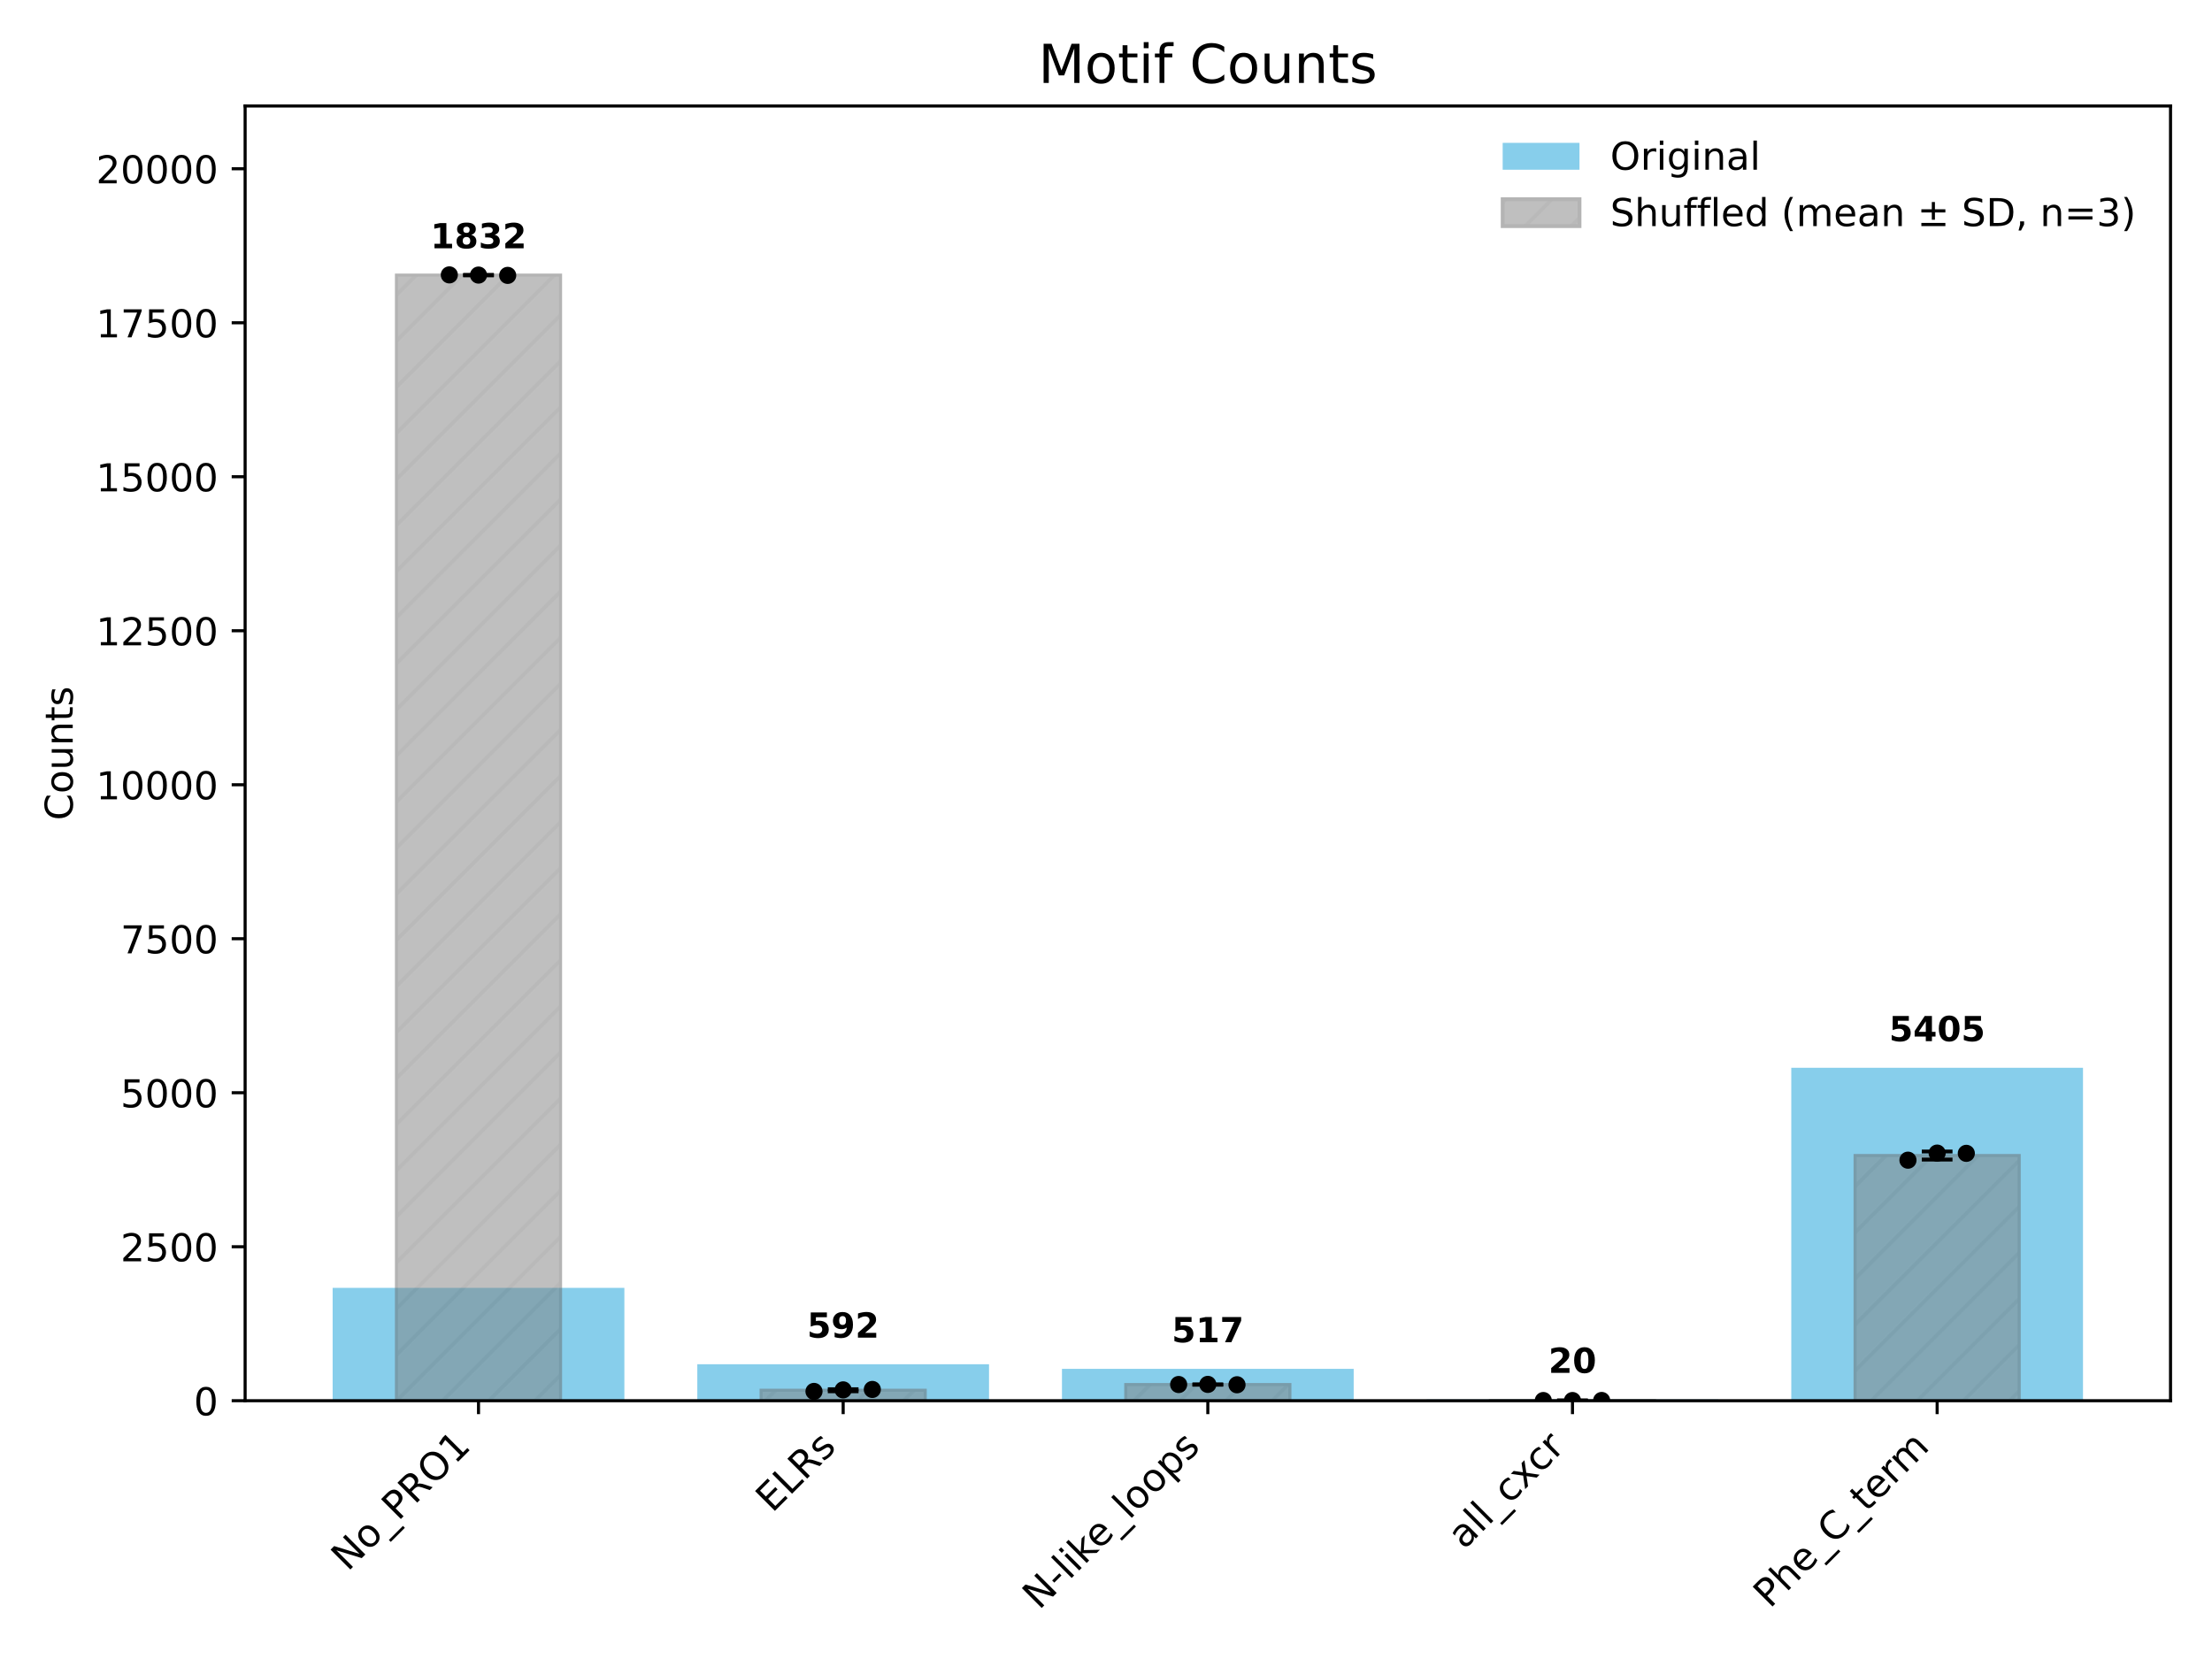
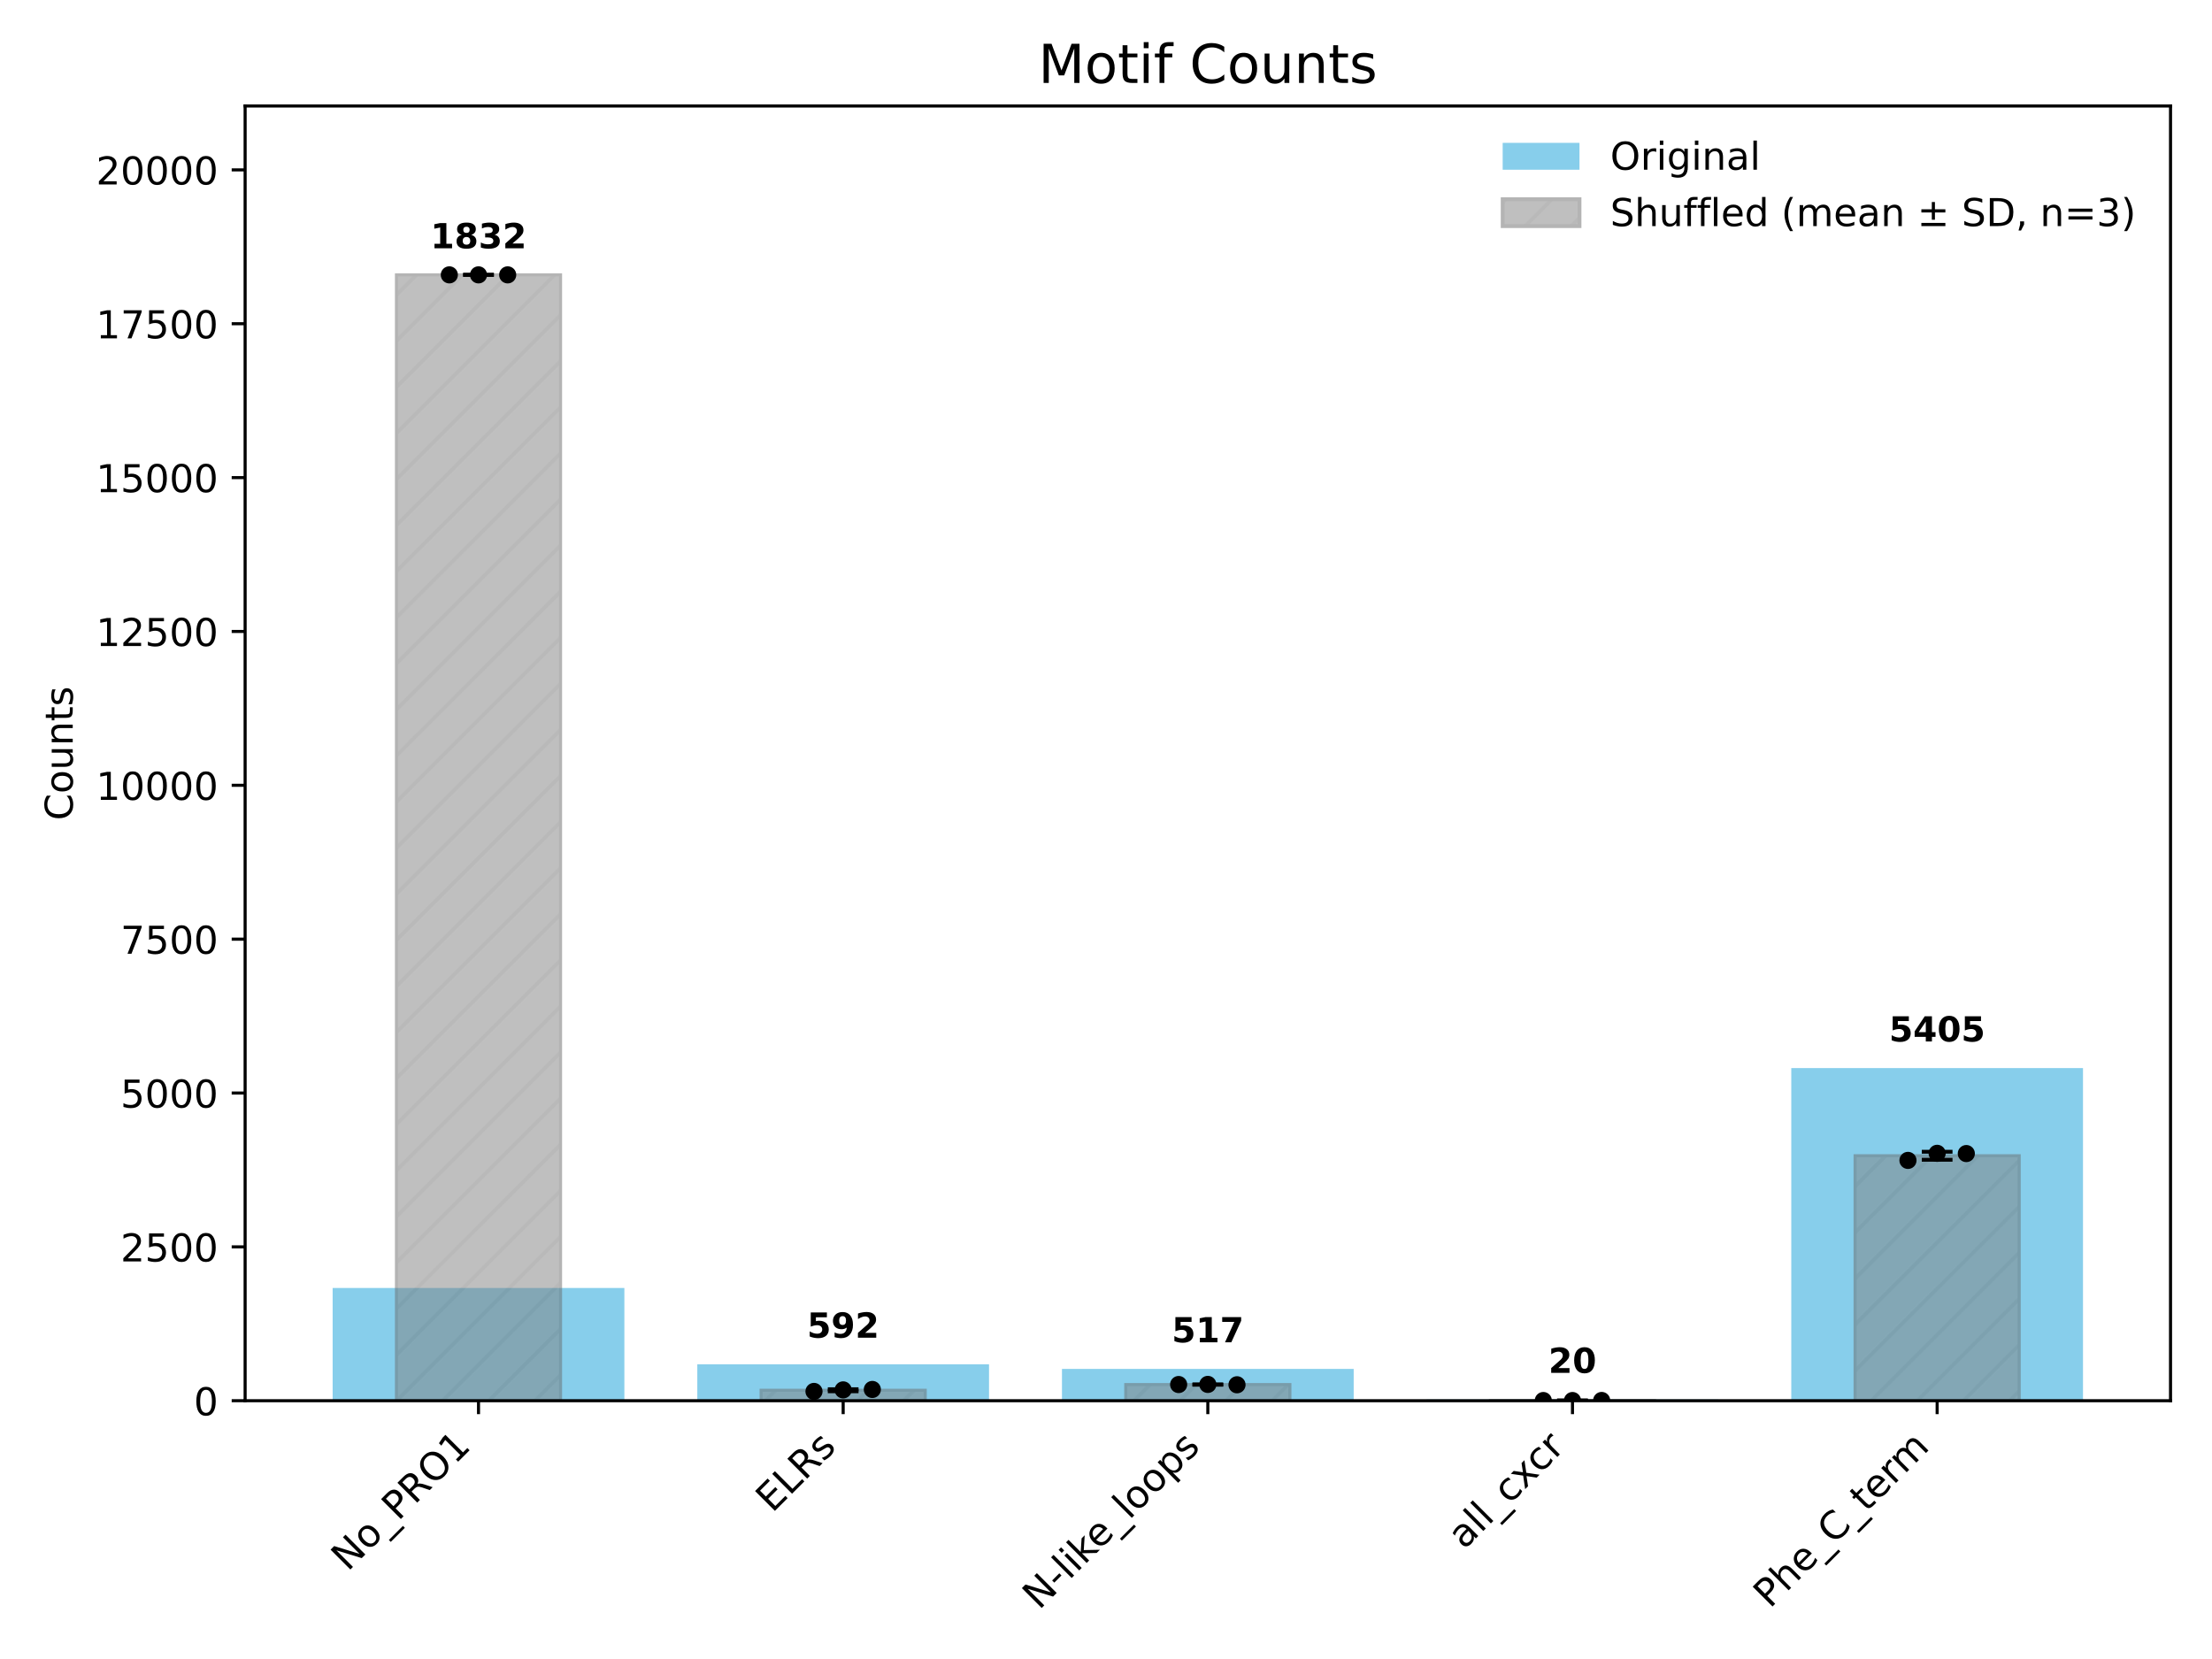
<svg xmlns="http://www.w3.org/2000/svg" xmlns:xlink="http://www.w3.org/1999/xlink" width="576pt" height="432pt" viewBox="0 0 576 432" version="1.1">
  <defs>
    <style type="text/css">*{stroke-linejoin: round; stroke-linecap: butt}</style>
  </defs>
  <g id="figure_1">
    <g id="patch_1">
      <path d="M 0 432  L 576 432  L 576 0  L 0 0  z " style="fill: #ffffff" />
    </g>
    <g id="axes_1">
      <g id="patch_2">
        <path d="M 63.83 364.744  L 565.2 364.744  L 565.2 27.6  L 63.83 27.6  z " style="fill: #ffffff" />
      </g>
      <g id="patch_3">
-         <path d="M 86.62 364.744  L 162.585 364.744  L 162.585 335.359  L 86.62 335.359  z " clip-path="url(#p58f3e28e62)" style="fill: #87ceeb" />
+         <path d="M 86.62 364.744  L 162.585 364.744  L 162.585 335.386  L 86.62 335.386  z " clip-path="url(#pdb11d44ab4)" style="fill: #87ceeb" />
      </g>
      <g id="patch_4">
-         <path d="M 181.576 364.744  L 257.541 364.744  L 257.541 355.248  L 181.576 355.248  z " clip-path="url(#p58f3e28e62)" style="fill: #87ceeb" />
+         <path d="M 181.576 364.744  L 257.541 364.744  L 257.541 355.257  L 181.576 355.257  z " clip-path="url(#pdb11d44ab4)" style="fill: #87ceeb" />
      </g>
      <g id="patch_5">
-         <path d="M 276.532 364.744  L 352.498 364.744  L 352.498 356.451  L 276.532 356.451  z " clip-path="url(#p58f3e28e62)" style="fill: #87ceeb" />
+         <path d="M 276.532 364.744  L 352.498 364.744  L 352.498 356.459  L 276.532 356.459  z " clip-path="url(#pdb11d44ab4)" style="fill: #87ceeb" />
      </g>
      <g id="patch_6">
-         <path d="M 371.489 364.744  L 447.454 364.744  L 447.454 364.423  L 371.489 364.423  z " clip-path="url(#p58f3e28e62)" style="fill: #87ceeb" />
+         <path d="M 371.489 364.744  L 447.454 364.744  L 447.454 364.424  L 371.489 364.424  z " clip-path="url(#pdb11d44ab4)" style="fill: #87ceeb" />
      </g>
      <g id="patch_7">
-         <path d="M 466.445 364.744  L 542.41 364.744  L 542.41 278.048  L 466.445 278.048  z " clip-path="url(#p58f3e28e62)" style="fill: #87ceeb" />
+         <path d="M 466.445 364.744  L 542.41 364.744  L 542.41 278.127  L 466.445 278.127  z " clip-path="url(#pdb11d44ab4)" style="fill: #87ceeb" />
      </g>
      <g id="matplotlib.axis_1">
        <g id="xtick_1">
          <g id="line2d_1">
            <defs>
-               <path id="m96d86c96ae" d="M 0 0  L 0 3.5  " style="stroke: #000000; stroke-width: 0.8" />
+               <path id="m804aad08e6" d="M 0 0  L 0 3.5  " style="stroke: #000000; stroke-width: 0.8" />
            </defs>
            <g>
-               <use xlink:href="#m96d86c96ae" x="124.602" y="364.744" style="stroke: #000000; stroke-width: 0.8" />
+               <use xlink:href="#m804aad08e6" x="124.602" y="364.744" style="stroke: #000000; stroke-width: 0.8" />
            </g>
          </g>
          <g id="text_1">
            <text style="font: 10px 'DejaVu Sans', 'Bitstream Vera Sans', 'Computer Modern Sans Serif', 'Lucida Grande', 'Verdana', 'Geneva', 'Lucid', 'Arial', 'Helvetica', 'Avant Garde', sans-serif" transform="translate(90.54057 409.3865) rotate(-45)">No_PRO1</text>
          </g>
        </g>
        <g id="xtick_2">
          <g id="line2d_2">
            <g>
-               <use xlink:href="#m96d86c96ae" x="219.559" y="364.744" style="stroke: #000000; stroke-width: 0.8" />
+               <use xlink:href="#m804aad08e6" x="219.559" y="364.744" style="stroke: #000000; stroke-width: 0.8" />
            </g>
          </g>
          <g id="text_2">
            <text style="font: 10px 'DejaVu Sans', 'Bitstream Vera Sans', 'Computer Modern Sans Serif', 'Lucida Grande', 'Verdana', 'Geneva', 'Lucid', 'Arial', 'Helvetica', 'Avant Garde', sans-serif" transform="translate(201.0832 394.1218) rotate(-45)">ELRs</text>
          </g>
        </g>
        <g id="xtick_3">
          <g id="line2d_3">
            <g>
-               <use xlink:href="#m96d86c96ae" x="314.515" y="364.744" style="stroke: #000000; stroke-width: 0.8" />
+               <use xlink:href="#m804aad08e6" x="314.515" y="364.744" style="stroke: #000000; stroke-width: 0.8" />
            </g>
          </g>
          <g id="text_3">
            <text style="font: 10px 'DejaVu Sans', 'Bitstream Vera Sans', 'Computer Modern Sans Serif', 'Lucida Grande', 'Verdana', 'Geneva', 'Lucid', 'Arial', 'Helvetica', 'Avant Garde', sans-serif" transform="translate(270.5628 419.402) rotate(-45)">N-like_loops</text>
          </g>
        </g>
        <g id="xtick_4">
          <g id="line2d_4">
            <g>
-               <use xlink:href="#m96d86c96ae" x="409.471" y="364.744" style="stroke: #000000; stroke-width: 0.8" />
+               <use xlink:href="#m804aad08e6" x="409.471" y="364.744" style="stroke: #000000; stroke-width: 0.8" />
            </g>
          </g>
          <g id="text_4">
            <text style="font: 10px 'DejaVu Sans', 'Bitstream Vera Sans', 'Computer Modern Sans Serif', 'Lucida Grande', 'Verdana', 'Geneva', 'Lucid', 'Arial', 'Helvetica', 'Avant Garde', sans-serif" transform="translate(381.2623 403.6589) rotate(-45)">all_cxcr</text>
          </g>
        </g>
        <g id="xtick_5">
          <g id="line2d_5">
            <g>
-               <use xlink:href="#m96d86c96ae" x="504.428" y="364.744" style="stroke: #000000; stroke-width: 0.8" />
+               <use xlink:href="#m804aad08e6" x="504.428" y="364.744" style="stroke: #000000; stroke-width: 0.8" />
            </g>
          </g>
          <g id="text_5">
            <text style="font: 10px 'DejaVu Sans', 'Bitstream Vera Sans', 'Computer Modern Sans Serif', 'Lucida Grande', 'Verdana', 'Geneva', 'Lucid', 'Arial', 'Helvetica', 'Avant Garde', sans-serif" transform="translate(460.8624 419.0153) rotate(-45)">Phe_C_term</text>
          </g>
        </g>
      </g>
      <g id="matplotlib.axis_2">
        <g id="ytick_1">
          <g id="line2d_6">
            <defs>
-               <path id="m98c1d8a6de" d="M 0 0  L -3.5 0  " style="stroke: #000000; stroke-width: 0.8" />
+               <path id="m8c289cebf8" d="M 0 0  L -3.5 0  " style="stroke: #000000; stroke-width: 0.8" />
            </defs>
            <g>
-               <use xlink:href="#m98c1d8a6de" x="63.83" y="364.744" style="stroke: #000000; stroke-width: 0.8" />
+               <use xlink:href="#m8c289cebf8" x="63.83" y="364.744" style="stroke: #000000; stroke-width: 0.8" />
            </g>
          </g>
          <g id="text_6">
            <text style="font: 10px 'DejaVu Sans', 'Bitstream Vera Sans', 'Computer Modern Sans Serif', 'Lucida Grande', 'Verdana', 'Geneva', 'Lucid', 'Arial', 'Helvetica', 'Avant Garde', sans-serif; text-anchor: end" x="56.83" y="368.543" transform="rotate(-0 56.83 368.5433)">0</text>
          </g>
        </g>
        <g id="ytick_2">
          <g id="line2d_7">
            <g>
-               <use xlink:href="#m98c1d8a6de" x="63.83" y="324.644" style="stroke: #000000; stroke-width: 0.8" />
+               <use xlink:href="#m8c289cebf8" x="63.83" y="324.681" style="stroke: #000000; stroke-width: 0.8" />
            </g>
          </g>
          <g id="text_7">
-             <text style="font: 10px 'DejaVu Sans', 'Bitstream Vera Sans', 'Computer Modern Sans Serif', 'Lucida Grande', 'Verdana', 'Geneva', 'Lucid', 'Arial', 'Helvetica', 'Avant Garde', sans-serif; text-anchor: end" x="56.83" y="328.443" transform="rotate(-0 56.83 328.4433)">2500</text>
+             <text style="font: 10px 'DejaVu Sans', 'Bitstream Vera Sans', 'Computer Modern Sans Serif', 'Lucida Grande', 'Verdana', 'Geneva', 'Lucid', 'Arial', 'Helvetica', 'Avant Garde', sans-serif; text-anchor: end" x="56.83" y="328.48" transform="rotate(-0 56.83 328.4798)">2500</text>
          </g>
        </g>
        <g id="ytick_3">
          <g id="line2d_8">
            <g>
-               <use xlink:href="#m98c1d8a6de" x="63.83" y="284.544" style="stroke: #000000; stroke-width: 0.8" />
+               <use xlink:href="#m8c289cebf8" x="63.83" y="284.617" style="stroke: #000000; stroke-width: 0.8" />
            </g>
          </g>
          <g id="text_8">
-             <text style="font: 10px 'DejaVu Sans', 'Bitstream Vera Sans', 'Computer Modern Sans Serif', 'Lucida Grande', 'Verdana', 'Geneva', 'Lucid', 'Arial', 'Helvetica', 'Avant Garde', sans-serif; text-anchor: end" x="56.83" y="288.343" transform="rotate(-0 56.83 288.3434)">5000</text>
+             <text style="font: 10px 'DejaVu Sans', 'Bitstream Vera Sans', 'Computer Modern Sans Serif', 'Lucida Grande', 'Verdana', 'Geneva', 'Lucid', 'Arial', 'Helvetica', 'Avant Garde', sans-serif; text-anchor: end" x="56.83" y="288.416" transform="rotate(-0 56.83 288.4163)">5000</text>
          </g>
        </g>
        <g id="ytick_4">
          <g id="line2d_9">
            <g>
-               <use xlink:href="#m98c1d8a6de" x="63.83" y="244.444" style="stroke: #000000; stroke-width: 0.8" />
+               <use xlink:href="#m8c289cebf8" x="63.83" y="244.554" style="stroke: #000000; stroke-width: 0.8" />
            </g>
          </g>
          <g id="text_9">
-             <text style="font: 10px 'DejaVu Sans', 'Bitstream Vera Sans', 'Computer Modern Sans Serif', 'Lucida Grande', 'Verdana', 'Geneva', 'Lucid', 'Arial', 'Helvetica', 'Avant Garde', sans-serif; text-anchor: end" x="56.83" y="248.243" transform="rotate(-0 56.83 248.2434)">7500</text>
+             <text style="font: 10px 'DejaVu Sans', 'Bitstream Vera Sans', 'Computer Modern Sans Serif', 'Lucida Grande', 'Verdana', 'Geneva', 'Lucid', 'Arial', 'Helvetica', 'Avant Garde', sans-serif; text-anchor: end" x="56.83" y="248.353" transform="rotate(-0 56.83 248.3528)">7500</text>
          </g>
        </g>
        <g id="ytick_5">
          <g id="line2d_10">
            <g>
-               <use xlink:href="#m98c1d8a6de" x="63.83" y="204.344" style="stroke: #000000; stroke-width: 0.8" />
+               <use xlink:href="#m8c289cebf8" x="63.83" y="204.49" style="stroke: #000000; stroke-width: 0.8" />
            </g>
          </g>
          <g id="text_10">
-             <text style="font: 10px 'DejaVu Sans', 'Bitstream Vera Sans', 'Computer Modern Sans Serif', 'Lucida Grande', 'Verdana', 'Geneva', 'Lucid', 'Arial', 'Helvetica', 'Avant Garde', sans-serif; text-anchor: end" x="56.83" y="208.143" transform="rotate(-0 56.83 208.1435)">10000</text>
+             <text style="font: 10px 'DejaVu Sans', 'Bitstream Vera Sans', 'Computer Modern Sans Serif', 'Lucida Grande', 'Verdana', 'Geneva', 'Lucid', 'Arial', 'Helvetica', 'Avant Garde', sans-serif; text-anchor: end" x="56.83" y="208.289" transform="rotate(-0 56.83 208.2892)">10000</text>
          </g>
        </g>
        <g id="ytick_6">
          <g id="line2d_11">
            <g>
-               <use xlink:href="#m98c1d8a6de" x="63.83" y="164.244" style="stroke: #000000; stroke-width: 0.8" />
+               <use xlink:href="#m8c289cebf8" x="63.83" y="164.427" style="stroke: #000000; stroke-width: 0.8" />
            </g>
          </g>
          <g id="text_11">
-             <text style="font: 10px 'DejaVu Sans', 'Bitstream Vera Sans', 'Computer Modern Sans Serif', 'Lucida Grande', 'Verdana', 'Geneva', 'Lucid', 'Arial', 'Helvetica', 'Avant Garde', sans-serif; text-anchor: end" x="56.83" y="168.044" transform="rotate(-0 56.83 168.0435)">12500</text>
+             <text style="font: 10px 'DejaVu Sans', 'Bitstream Vera Sans', 'Computer Modern Sans Serif', 'Lucida Grande', 'Verdana', 'Geneva', 'Lucid', 'Arial', 'Helvetica', 'Avant Garde', sans-serif; text-anchor: end" x="56.83" y="168.226" transform="rotate(-0 56.83 168.2257)">12500</text>
          </g>
        </g>
        <g id="ytick_7">
          <g id="line2d_12">
            <g>
-               <use xlink:href="#m98c1d8a6de" x="63.83" y="124.144" style="stroke: #000000; stroke-width: 0.8" />
+               <use xlink:href="#m8c289cebf8" x="63.83" y="124.363" style="stroke: #000000; stroke-width: 0.8" />
            </g>
          </g>
          <g id="text_12">
-             <text style="font: 10px 'DejaVu Sans', 'Bitstream Vera Sans', 'Computer Modern Sans Serif', 'Lucida Grande', 'Verdana', 'Geneva', 'Lucid', 'Arial', 'Helvetica', 'Avant Garde', sans-serif; text-anchor: end" x="56.83" y="127.944" transform="rotate(-0 56.83 127.9436)">15000</text>
+             <text style="font: 10px 'DejaVu Sans', 'Bitstream Vera Sans', 'Computer Modern Sans Serif', 'Lucida Grande', 'Verdana', 'Geneva', 'Lucid', 'Arial', 'Helvetica', 'Avant Garde', sans-serif; text-anchor: end" x="56.83" y="128.162" transform="rotate(-0 56.83 128.1622)">15000</text>
          </g>
        </g>
        <g id="ytick_8">
          <g id="line2d_13">
            <g>
-               <use xlink:href="#m98c1d8a6de" x="63.83" y="84.044" style="stroke: #000000; stroke-width: 0.8" />
+               <use xlink:href="#m8c289cebf8" x="63.83" y="84.299" style="stroke: #000000; stroke-width: 0.8" />
            </g>
          </g>
          <g id="text_13">
-             <text style="font: 10px 'DejaVu Sans', 'Bitstream Vera Sans', 'Computer Modern Sans Serif', 'Lucida Grande', 'Verdana', 'Geneva', 'Lucid', 'Arial', 'Helvetica', 'Avant Garde', sans-serif; text-anchor: end" x="56.83" y="87.844" transform="rotate(-0 56.83 87.84361)">17500</text>
+             <text style="font: 10px 'DejaVu Sans', 'Bitstream Vera Sans', 'Computer Modern Sans Serif', 'Lucida Grande', 'Verdana', 'Geneva', 'Lucid', 'Arial', 'Helvetica', 'Avant Garde', sans-serif; text-anchor: end" x="56.83" y="88.099" transform="rotate(-0 56.83 88.0987)">17500</text>
          </g>
        </g>
        <g id="ytick_9">
          <g id="line2d_14">
            <g>
-               <use xlink:href="#m98c1d8a6de" x="63.83" y="43.944" style="stroke: #000000; stroke-width: 0.8" />
+               <use xlink:href="#m8c289cebf8" x="63.83" y="44.236" style="stroke: #000000; stroke-width: 0.8" />
            </g>
          </g>
          <g id="text_14">
-             <text style="font: 10px 'DejaVu Sans', 'Bitstream Vera Sans', 'Computer Modern Sans Serif', 'Lucida Grande', 'Verdana', 'Geneva', 'Lucid', 'Arial', 'Helvetica', 'Avant Garde', sans-serif; text-anchor: end" x="56.83" y="47.744" transform="rotate(-0 56.83 47.74365)">20000</text>
+             <text style="font: 10px 'DejaVu Sans', 'Bitstream Vera Sans', 'Computer Modern Sans Serif', 'Lucida Grande', 'Verdana', 'Geneva', 'Lucid', 'Arial', 'Helvetica', 'Avant Garde', sans-serif; text-anchor: end" x="56.83" y="48.035" transform="rotate(-0 56.83 48.03519)">20000</text>
          </g>
        </g>
        <g id="text_15">
          <text style="font: 10px 'DejaVu Sans', 'Bitstream Vera Sans', 'Computer Modern Sans Serif', 'Lucida Grande', 'Verdana', 'Geneva', 'Lucid', 'Arial', 'Helvetica', 'Avant Garde', sans-serif; text-anchor: middle" x="18.938" y="196.172" transform="rotate(-90 18.93781 196.172)">Counts</text>
        </g>
      </g>
      <g id="patch_8">
-         <path d="M 103.237 364.744  L 145.967 364.744  L 145.967 71.64  L 103.237 71.64  z " clip-path="url(#p58f3e28e62)" style="fill: url(#h66b1048d10); opacity: 0.5; stroke: #696969; stroke-width: 0.8; stroke-linejoin: miter" />
+         <path d="M 103.237 364.744  L 145.967 364.744  L 145.967 71.575  L 103.237 71.575  z " clip-path="url(#pdb11d44ab4)" style="fill: url(#h6785c22fdb); opacity: 0.5; stroke: #696969; stroke-width: 0.8; stroke-linejoin: miter" />
      </g>
      <g id="patch_9">
-         <path d="M 198.193 364.744  L 240.924 364.744  L 240.924 362.017  L 198.193 362.017  z " clip-path="url(#p58f3e28e62)" style="fill: url(#h66b1048d10); opacity: 0.5; stroke: #696969; stroke-width: 0.8; stroke-linejoin: miter" />
+         <path d="M 198.193 364.744  L 240.924 364.744  L 240.924 362.02  L 198.193 362.02  z " clip-path="url(#pdb11d44ab4)" style="fill: url(#h6785c22fdb); opacity: 0.5; stroke: #696969; stroke-width: 0.8; stroke-linejoin: miter" />
      </g>
      <g id="patch_10">
-         <path d="M 293.15 364.744  L 335.88 364.744  L 335.88 360.536  L 293.15 360.536  z " clip-path="url(#p58f3e28e62)" style="fill: url(#h66b1048d10); opacity: 0.5; stroke: #696969; stroke-width: 0.8; stroke-linejoin: miter" />
+         <path d="M 293.15 364.744  L 335.88 364.744  L 335.88 360.54  L 293.15 360.54  z " clip-path="url(#pdb11d44ab4)" style="fill: url(#h6785c22fdb); opacity: 0.5; stroke: #696969; stroke-width: 0.8; stroke-linejoin: miter" />
      </g>
      <g id="patch_11">
-         <path d="M 388.106 364.744  L 430.837 364.744  L 430.837 364.691  L 388.106 364.691  z " clip-path="url(#p58f3e28e62)" style="fill: url(#h66b1048d10); opacity: 0.5; stroke: #696969; stroke-width: 0.8; stroke-linejoin: miter" />
+         <path d="M 388.106 364.744  L 430.837 364.744  L 430.837 364.691  L 388.106 364.691  z " clip-path="url(#pdb11d44ab4)" style="fill: url(#h6785c22fdb); opacity: 0.5; stroke: #696969; stroke-width: 0.8; stroke-linejoin: miter" />
      </g>
      <g id="patch_12">
-         <path d="M 483.063 364.744  L 525.793 364.744  L 525.793 300.9  L 483.063 300.9  z " clip-path="url(#p58f3e28e62)" style="fill: url(#h66b1048d10); opacity: 0.5; stroke: #696969; stroke-width: 0.8; stroke-linejoin: miter" />
+         <path d="M 483.063 364.744  L 525.793 364.744  L 525.793 300.958  L 483.063 300.958  z " clip-path="url(#pdb11d44ab4)" style="fill: url(#h6785c22fdb); opacity: 0.5; stroke: #696969; stroke-width: 0.8; stroke-linejoin: miter" />
      </g>
      <g id="patch_13">
        <path d="M 63.83 364.744  L 63.83 27.6  " style="fill: none; stroke: #000000; stroke-width: 0.8; stroke-linejoin: miter; stroke-linecap: square" />
      </g>
      <g id="patch_14">
        <path d="M 565.2 364.744  L 565.2 27.6  " style="fill: none; stroke: #000000; stroke-width: 0.8; stroke-linejoin: miter; stroke-linecap: square" />
      </g>
      <g id="patch_15">
        <path d="M 63.83 364.744  L 565.2 364.744  " style="fill: none; stroke: #000000; stroke-width: 0.8; stroke-linejoin: miter; stroke-linecap: square" />
      </g>
      <g id="patch_16">
        <path d="M 63.83 27.6  L 565.2 27.6  " style="fill: none; stroke: #000000; stroke-width: 0.8; stroke-linejoin: miter; stroke-linecap: square" />
      </g>
      <g id="LineCollection_1">
-         <path d="M 124.602 71.705  L 124.602 71.575  " clip-path="url(#p58f3e28e62)" style="fill: none; stroke: #000000; stroke-width: 1.2" />
-         <path d="M 219.559 362.287  L 219.559 361.747  " clip-path="url(#p58f3e28e62)" style="fill: none; stroke: #000000; stroke-width: 1.2" />
-         <path d="M 314.515 360.585  L 314.515 360.487  " clip-path="url(#p58f3e28e62)" style="fill: none; stroke: #000000; stroke-width: 1.2" />
-         <path d="M 409.471 364.7  L 409.471 364.681  " clip-path="url(#p58f3e28e62)" style="fill: none; stroke: #000000; stroke-width: 1.2" />
-         <path d="M 504.428 301.947  L 504.428 299.853  " clip-path="url(#p58f3e28e62)" style="fill: none; stroke: #000000; stroke-width: 1.2" />
+         <path d="M 124.602 71.575  L 124.602 71.575  " clip-path="url(#pdb11d44ab4)" style="fill: none; stroke: #000000; stroke-width: 1.2" />
+         <path d="M 219.559 362.289  L 219.559 361.75  " clip-path="url(#pdb11d44ab4)" style="fill: none; stroke: #000000; stroke-width: 1.2" />
+         <path d="M 314.515 360.589  L 314.515 360.491  " clip-path="url(#pdb11d44ab4)" style="fill: none; stroke: #000000; stroke-width: 1.2" />
+         <path d="M 409.471 364.7  L 409.471 364.681  " clip-path="url(#pdb11d44ab4)" style="fill: none; stroke: #000000; stroke-width: 1.2" />
+         <path d="M 504.428 302.004  L 504.428 299.912  " clip-path="url(#pdb11d44ab4)" style="fill: none; stroke: #000000; stroke-width: 1.2" />
      </g>
      <g id="line2d_15">
        <defs>
-           <path id="m37f8aaa7e6" d="M 4 0  L -4 -0  " style="stroke: #000000" />
+           <path id="ma0ce8fcfd5" d="M 4 0  L -4 -0  " style="stroke: #000000" />
        </defs>
-         <g clip-path="url(#p58f3e28e62)">
-           <use xlink:href="#m37f8aaa7e6" x="124.602" y="71.705" style="stroke: #000000" />
-           <use xlink:href="#m37f8aaa7e6" x="219.559" y="362.287" style="stroke: #000000" />
-           <use xlink:href="#m37f8aaa7e6" x="314.515" y="360.585" style="stroke: #000000" />
-           <use xlink:href="#m37f8aaa7e6" x="409.471" y="364.7" style="stroke: #000000" />
-           <use xlink:href="#m37f8aaa7e6" x="504.428" y="301.947" style="stroke: #000000" />
+         <g clip-path="url(#pdb11d44ab4)">
+           <use xlink:href="#ma0ce8fcfd5" x="124.602" y="71.575" style="stroke: #000000" />
+           <use xlink:href="#ma0ce8fcfd5" x="219.559" y="362.289" style="stroke: #000000" />
+           <use xlink:href="#ma0ce8fcfd5" x="314.515" y="360.589" style="stroke: #000000" />
+           <use xlink:href="#ma0ce8fcfd5" x="409.471" y="364.7" style="stroke: #000000" />
+           <use xlink:href="#ma0ce8fcfd5" x="504.428" y="302.004" style="stroke: #000000" />
        </g>
      </g>
      <g id="line2d_16">
-         <g clip-path="url(#p58f3e28e62)">
-           <use xlink:href="#m37f8aaa7e6" x="124.602" y="71.575" style="stroke: #000000" />
-           <use xlink:href="#m37f8aaa7e6" x="219.559" y="361.747" style="stroke: #000000" />
-           <use xlink:href="#m37f8aaa7e6" x="314.515" y="360.487" style="stroke: #000000" />
-           <use xlink:href="#m37f8aaa7e6" x="409.471" y="364.681" style="stroke: #000000" />
-           <use xlink:href="#m37f8aaa7e6" x="504.428" y="299.853" style="stroke: #000000" />
+         <g clip-path="url(#pdb11d44ab4)">
+           <use xlink:href="#ma0ce8fcfd5" x="124.602" y="71.575" style="stroke: #000000" />
+           <use xlink:href="#ma0ce8fcfd5" x="219.559" y="361.75" style="stroke: #000000" />
+           <use xlink:href="#ma0ce8fcfd5" x="314.515" y="360.491" style="stroke: #000000" />
+           <use xlink:href="#ma0ce8fcfd5" x="409.471" y="364.681" style="stroke: #000000" />
+           <use xlink:href="#ma0ce8fcfd5" x="504.428" y="299.912" style="stroke: #000000" />
        </g>
      </g>
      <g id="text_16">
        <text style="font: 700 9px 'DejaVu Sans', 'Bitstream Vera Sans', 'Computer Modern Sans Serif', 'Lucida Grande', 'Verdana', 'Geneva', 'Lucid', 'Arial', 'Helvetica', 'Avant Garde', sans-serif; text-anchor: middle" x="124.602" y="64.646" transform="rotate(-0 124.6021 64.64643)">1832</text>
      </g>
      <g id="text_17">
-         <text style="font: 700 9px 'DejaVu Sans', 'Bitstream Vera Sans', 'Computer Modern Sans Serif', 'Lucida Grande', 'Verdana', 'Geneva', 'Lucid', 'Arial', 'Helvetica', 'Avant Garde', sans-serif; text-anchor: middle" x="219.559" y="348.32" transform="rotate(-0 219.5586 348.3195)">592</text>
+         <text style="font: 700 9px 'DejaVu Sans', 'Bitstream Vera Sans', 'Computer Modern Sans Serif', 'Lucida Grande', 'Verdana', 'Geneva', 'Lucid', 'Arial', 'Helvetica', 'Avant Garde', sans-serif; text-anchor: middle" x="219.559" y="348.328" transform="rotate(-0 219.5586 348.3281)">592</text>
      </g>
      <g id="text_18">
-         <text style="font: 700 9px 'DejaVu Sans', 'Bitstream Vera Sans', 'Computer Modern Sans Serif', 'Lucida Grande', 'Verdana', 'Geneva', 'Lucid', 'Arial', 'Helvetica', 'Avant Garde', sans-serif; text-anchor: middle" x="314.515" y="349.523" transform="rotate(-0 314.515 349.5225)">517</text>
+         <text style="font: 700 9px 'DejaVu Sans', 'Bitstream Vera Sans', 'Computer Modern Sans Serif', 'Lucida Grande', 'Verdana', 'Geneva', 'Lucid', 'Arial', 'Helvetica', 'Avant Garde', sans-serif; text-anchor: middle" x="314.515" y="349.53" transform="rotate(-0 314.515 349.5301)">517</text>
      </g>
      <g id="text_19">
-         <text style="font: 700 9px 'DejaVu Sans', 'Bitstream Vera Sans', 'Computer Modern Sans Serif', 'Lucida Grande', 'Verdana', 'Geneva', 'Lucid', 'Arial', 'Helvetica', 'Avant Garde', sans-serif; text-anchor: middle" x="409.471" y="357.494" transform="rotate(-0 409.4714 357.4944)">20</text>
+         <text style="font: 700 9px 'DejaVu Sans', 'Bitstream Vera Sans', 'Computer Modern Sans Serif', 'Lucida Grande', 'Verdana', 'Geneva', 'Lucid', 'Arial', 'Helvetica', 'Avant Garde', sans-serif; text-anchor: middle" x="409.471" y="357.495" transform="rotate(-0 409.4714 357.4947)">20</text>
      </g>
      <g id="text_20">
-         <text style="font: 700 9px 'DejaVu Sans', 'Bitstream Vera Sans', 'Computer Modern Sans Serif', 'Lucida Grande', 'Verdana', 'Geneva', 'Lucid', 'Arial', 'Helvetica', 'Avant Garde', sans-serif; text-anchor: middle" x="504.428" y="271.119" transform="rotate(-0 504.4279 271.1191)">5405</text>
+         <text style="font: 700 9px 'DejaVu Sans', 'Bitstream Vera Sans', 'Computer Modern Sans Serif', 'Lucida Grande', 'Verdana', 'Geneva', 'Lucid', 'Arial', 'Helvetica', 'Avant Garde', sans-serif; text-anchor: middle" x="504.428" y="271.198" transform="rotate(-0 504.4279 271.1979)">5405</text>
      </g>
      <g id="text_21">
        <text style="font: 14px 'DejaVu Sans', 'Bitstream Vera Sans', 'Computer Modern Sans Serif', 'Lucida Grande', 'Verdana', 'Geneva', 'Lucid', 'Arial', 'Helvetica', 'Avant Garde', sans-serif; text-anchor: middle" x="314.515" y="21.6" transform="rotate(-0 314.515 21.6)">Motif Counts</text>
      </g>
      <g id="PathCollection_1">
        <defs>
-           <path id="m0430d78f2f" d="M 0 1.732  C 0.459 1.732 0.9 1.55 1.225 1.225  C 1.55 0.9 1.732 0.459 1.732 0  C 1.732 -0.459 1.55 -0.9 1.225 -1.225  C 0.9 -1.55 0.459 -1.732 0 -1.732  C -0.459 -1.732 -0.9 -1.55 -1.225 -1.225  C -1.55 -0.9 -1.732 -0.459 -1.732 0  C -1.732 0.459 -1.55 0.9 -1.225 1.225  C -0.9 1.55 -0.459 1.732 0 1.732  z " style="stroke: #000000" />
+           <path id="mf3530f9a63" d="M 0 1.732  C 0.459 1.732 0.9 1.55 1.225 1.225  C 1.55 0.9 1.732 0.459 1.732 0  C 1.732 -0.459 1.55 -0.9 1.225 -1.225  C 0.9 -1.55 0.459 -1.732 0 -1.732  C -0.459 -1.732 -0.9 -1.55 -1.225 -1.225  C -1.55 -0.9 -1.732 -0.459 -1.732 0  C -1.732 0.459 -1.55 0.9 -1.225 1.225  C -0.9 1.55 -0.459 1.732 0 1.732  z " style="stroke: #000000" />
        </defs>
-         <g clip-path="url(#p58f3e28e62)">
-           <use xlink:href="#m0430d78f2f" x="117.006" y="71.581" style="stroke: #000000" />
-           <use xlink:href="#m0430d78f2f" x="211.962" y="362.322" style="stroke: #000000" />
-           <use xlink:href="#m0430d78f2f" x="306.918" y="360.526" style="stroke: #000000" />
-           <use xlink:href="#m0430d78f2f" x="401.875" y="364.696" style="stroke: #000000" />
-           <use xlink:href="#m0430d78f2f" x="496.831" y="302.108" style="stroke: #000000" />
+         <g clip-path="url(#pdb11d44ab4)">
+           <use xlink:href="#mf3530f9a63" x="117.006" y="71.575" style="stroke: #000000" />
+           <use xlink:href="#mf3530f9a63" x="211.962" y="362.324" style="stroke: #000000" />
+           <use xlink:href="#mf3530f9a63" x="306.918" y="360.529" style="stroke: #000000" />
+           <use xlink:href="#mf3530f9a63" x="401.875" y="364.696" style="stroke: #000000" />
+           <use xlink:href="#mf3530f9a63" x="496.831" y="302.165" style="stroke: #000000" />
        </g>
      </g>
      <g id="PathCollection_2">
-         <g clip-path="url(#p58f3e28e62)">
-           <use xlink:href="#m0430d78f2f" x="124.602" y="71.629" style="stroke: #000000" />
-           <use xlink:href="#m0430d78f2f" x="219.559" y="361.921" style="stroke: #000000" />
-           <use xlink:href="#m0430d78f2f" x="314.515" y="360.493" style="stroke: #000000" />
-           <use xlink:href="#m0430d78f2f" x="409.471" y="364.696" style="stroke: #000000" />
-           <use xlink:href="#m0430d78f2f" x="504.428" y="300.263" style="stroke: #000000" />
+         <g clip-path="url(#pdb11d44ab4)">
+           <use xlink:href="#mf3530f9a63" x="124.602" y="71.575" style="stroke: #000000" />
+           <use xlink:href="#mf3530f9a63" x="219.559" y="361.924" style="stroke: #000000" />
+           <use xlink:href="#mf3530f9a63" x="314.515" y="360.497" style="stroke: #000000" />
+           <use xlink:href="#mf3530f9a63" x="409.471" y="364.696" style="stroke: #000000" />
+           <use xlink:href="#mf3530f9a63" x="504.428" y="300.322" style="stroke: #000000" />
        </g>
      </g>
      <g id="PathCollection_3">
-         <g clip-path="url(#p58f3e28e62)">
-           <use xlink:href="#m0430d78f2f" x="132.199" y="71.71" style="stroke: #000000" />
-           <use xlink:href="#m0430d78f2f" x="227.155" y="361.809" style="stroke: #000000" />
-           <use xlink:href="#m0430d78f2f" x="322.112" y="360.59" style="stroke: #000000" />
-           <use xlink:href="#m0430d78f2f" x="417.068" y="364.68" style="stroke: #000000" />
-           <use xlink:href="#m0430d78f2f" x="512.024" y="300.328" style="stroke: #000000" />
+         <g clip-path="url(#pdb11d44ab4)">
+           <use xlink:href="#mf3530f9a63" x="132.199" y="71.575" style="stroke: #000000" />
+           <use xlink:href="#mf3530f9a63" x="227.155" y="361.811" style="stroke: #000000" />
+           <use xlink:href="#mf3530f9a63" x="322.112" y="360.593" style="stroke: #000000" />
+           <use xlink:href="#mf3530f9a63" x="417.068" y="364.68" style="stroke: #000000" />
+           <use xlink:href="#mf3530f9a63" x="512.024" y="300.386" style="stroke: #000000" />
        </g>
      </g>
      <g id="legend_1">
        <g id="patch_17">
          <path d="M 391.295 44.198  L 411.295 44.198  L 411.295 37.198  L 391.295 37.198  z " style="fill: #87ceeb" />
        </g>
        <g id="text_22">
          <text style="font: 10px 'DejaVu Sans', 'Bitstream Vera Sans', 'Computer Modern Sans Serif', 'Lucida Grande', 'Verdana', 'Geneva', 'Lucid', 'Arial', 'Helvetica', 'Avant Garde', sans-serif; text-anchor: start" x="419.295" y="44.198" transform="rotate(-0 419.2953 44.19844)">Original</text>
        </g>
        <g id="patch_18">
-           <path d="M 391.295 58.877  L 411.295 58.877  L 411.295 51.877  L 391.295 51.877  z " style="fill: url(#h66b1048d10); opacity: 0.5; stroke: #696969; stroke-linejoin: miter" />
+           <path d="M 391.295 58.877  L 411.295 58.877  L 411.295 51.877  L 391.295 51.877  z " style="fill: url(#h6785c22fdb); opacity: 0.5; stroke: #696969; stroke-linejoin: miter" />
        </g>
        <g id="text_23">
          <text style="font: 10px 'DejaVu Sans', 'Bitstream Vera Sans', 'Computer Modern Sans Serif', 'Lucida Grande', 'Verdana', 'Geneva', 'Lucid', 'Arial', 'Helvetica', 'Avant Garde', sans-serif; text-anchor: start" x="419.295" y="58.877" transform="rotate(-0 419.2953 58.87656)">Shuffled (mean ± SD, n=3)</text>
        </g>
      </g>
    </g>
  </g>
  <defs>
-     <clipPath id="p58f3e28e62">
+     <clipPath id="pdb11d44ab4">
      <rect x="63.83" y="27.6" width="501.37" height="337.144" />
    </clipPath>
  </defs>
  <defs>
-     <pattern id="h66b1048d10" patternUnits="userSpaceOnUse" x="0" y="0" width="72" height="72">
+     <pattern id="h6785c22fdb" patternUnits="userSpaceOnUse" x="0" y="0" width="72" height="72">
      <rect x="0" y="0" width="73" height="73" fill="#808080" />
      <path d="M -36 36  L 36 -36  M -30 42  L 42 -30  M -24 48  L 48 -24  M -18 54  L 54 -18  M -12 60  L 60 -12  M -6 66  L 66 -6  M 0 72  L 72 0  M 6 78  L 78 6  M 12 84  L 84 12  M 18 90  L 90 18  M 24 96  L 96 24  M 30 102  L 102 30  M 36 108  L 108 36  " style="fill: #696969; stroke: #696969; stroke-width: 1.0; stroke-linecap: butt; stroke-linejoin: miter; stroke-opacity: 0.5" />
    </pattern>
  </defs>
</svg>
